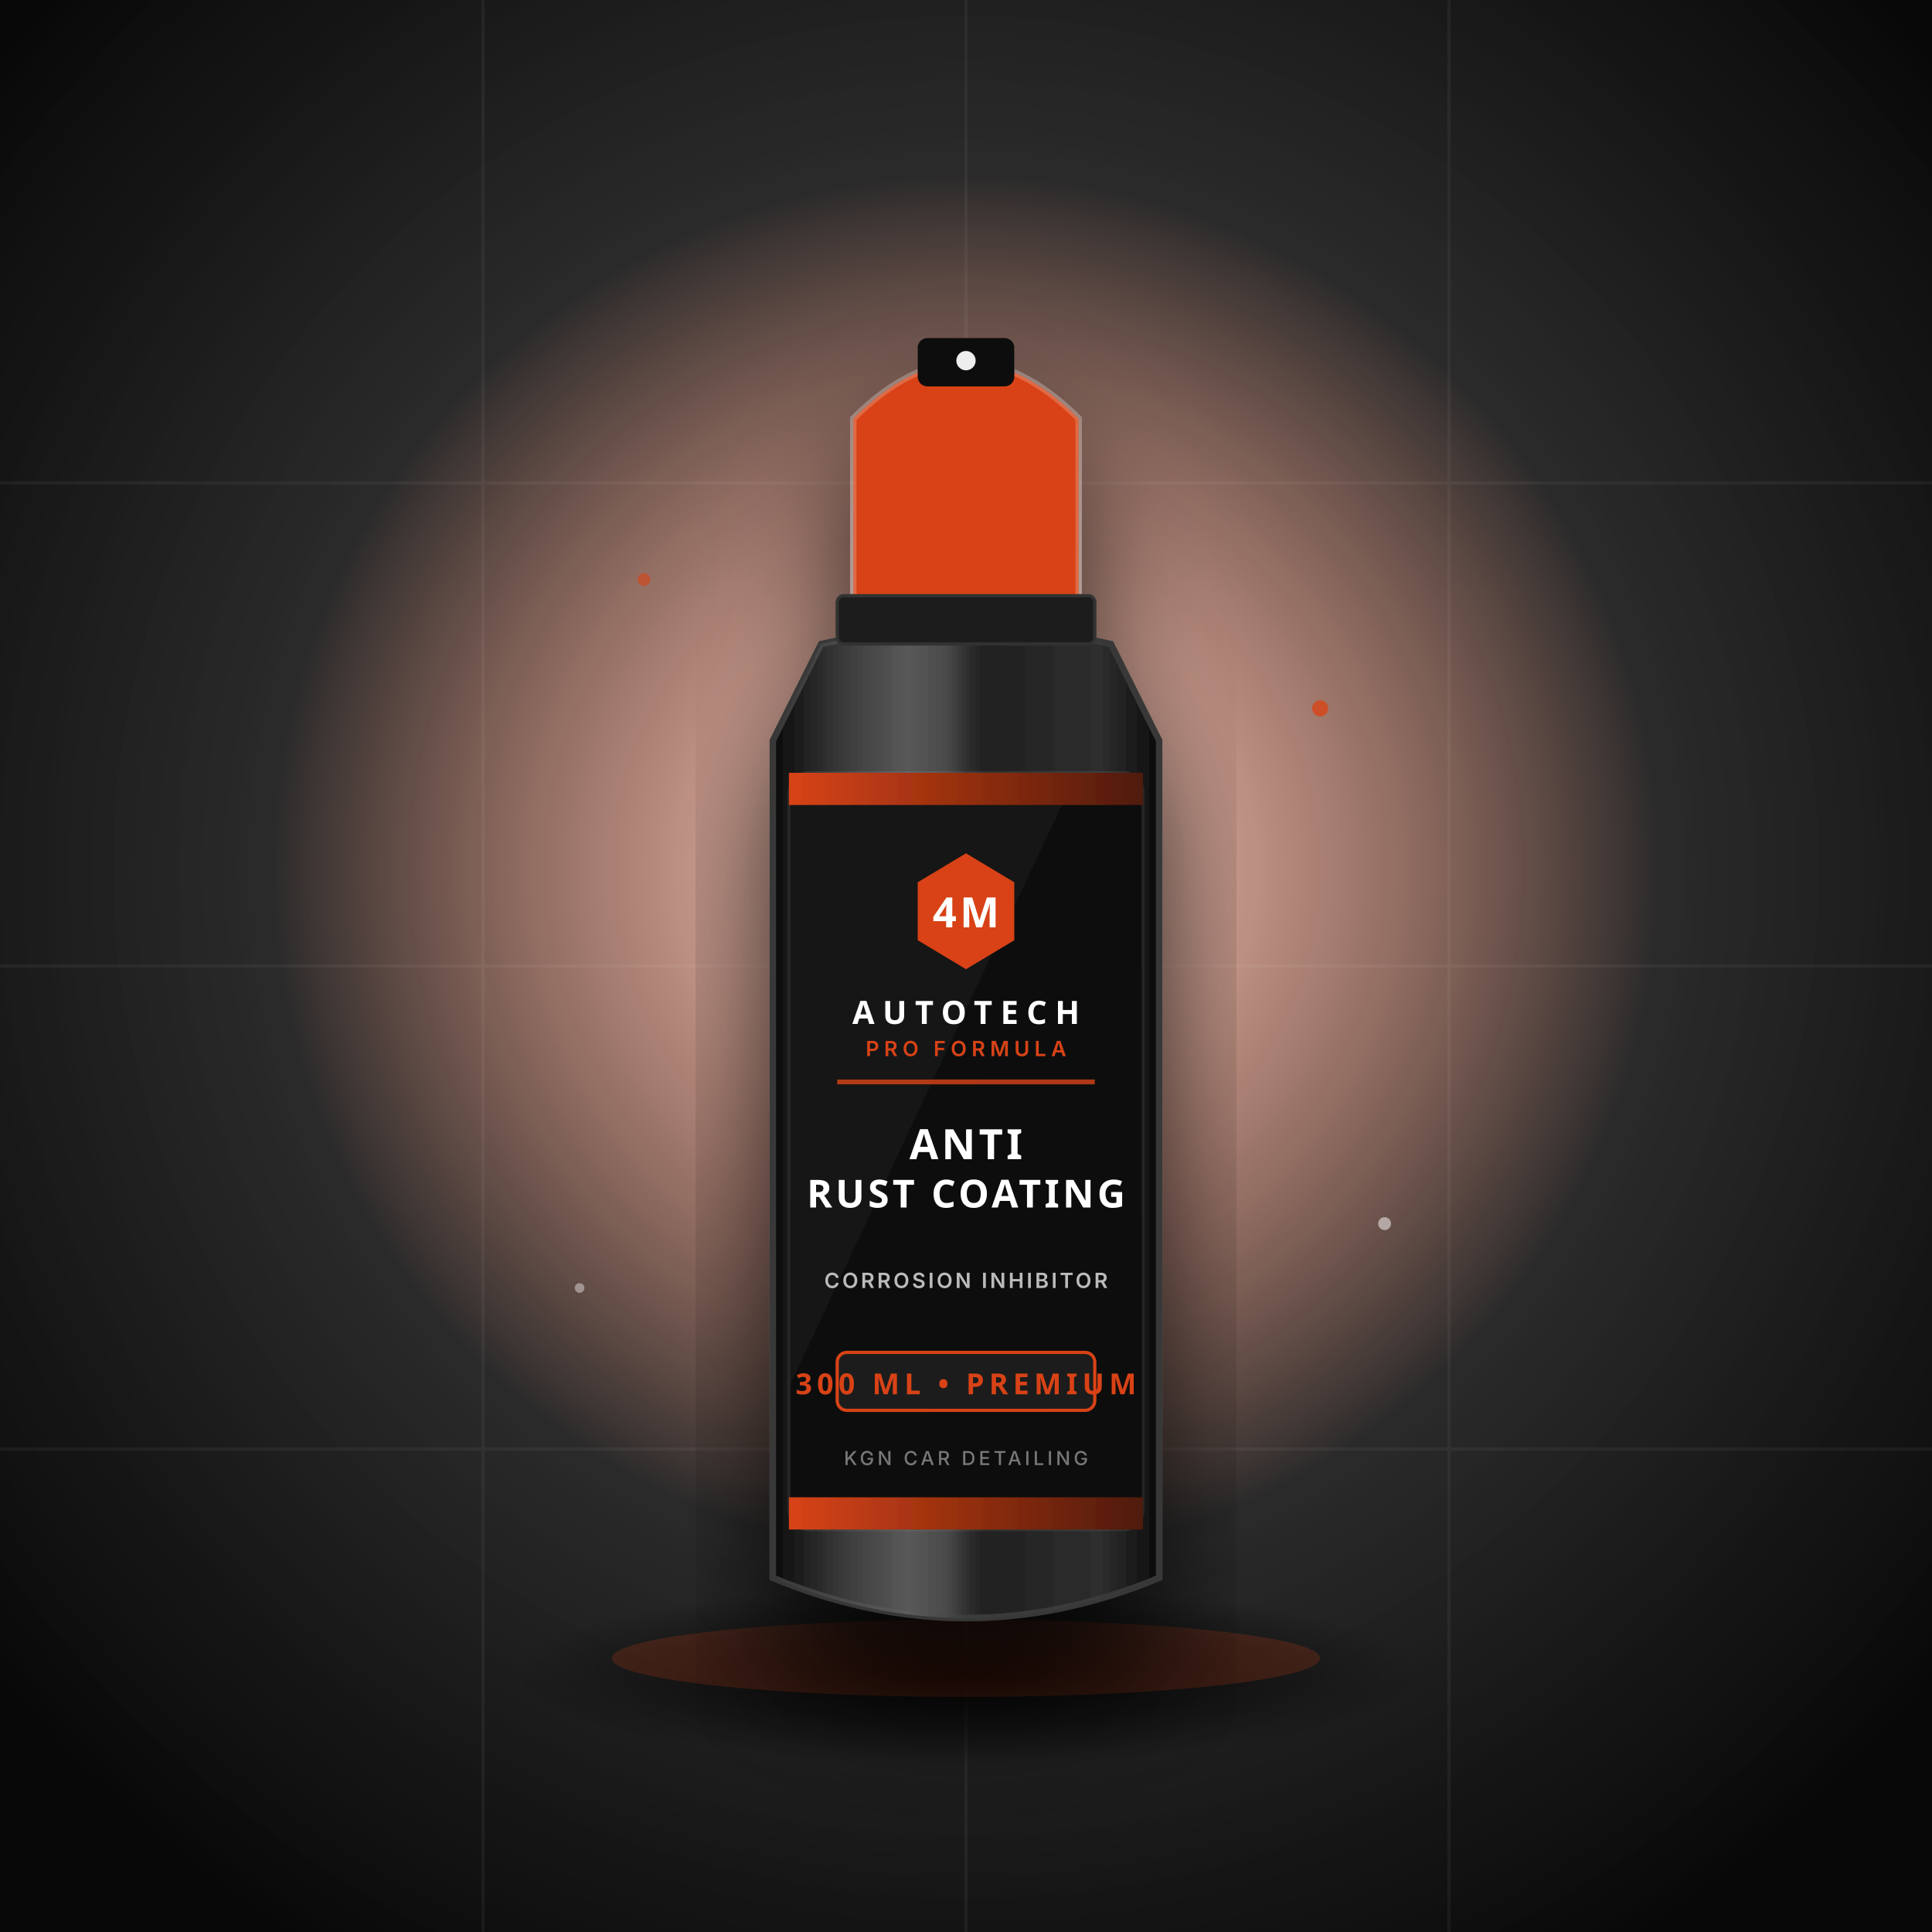
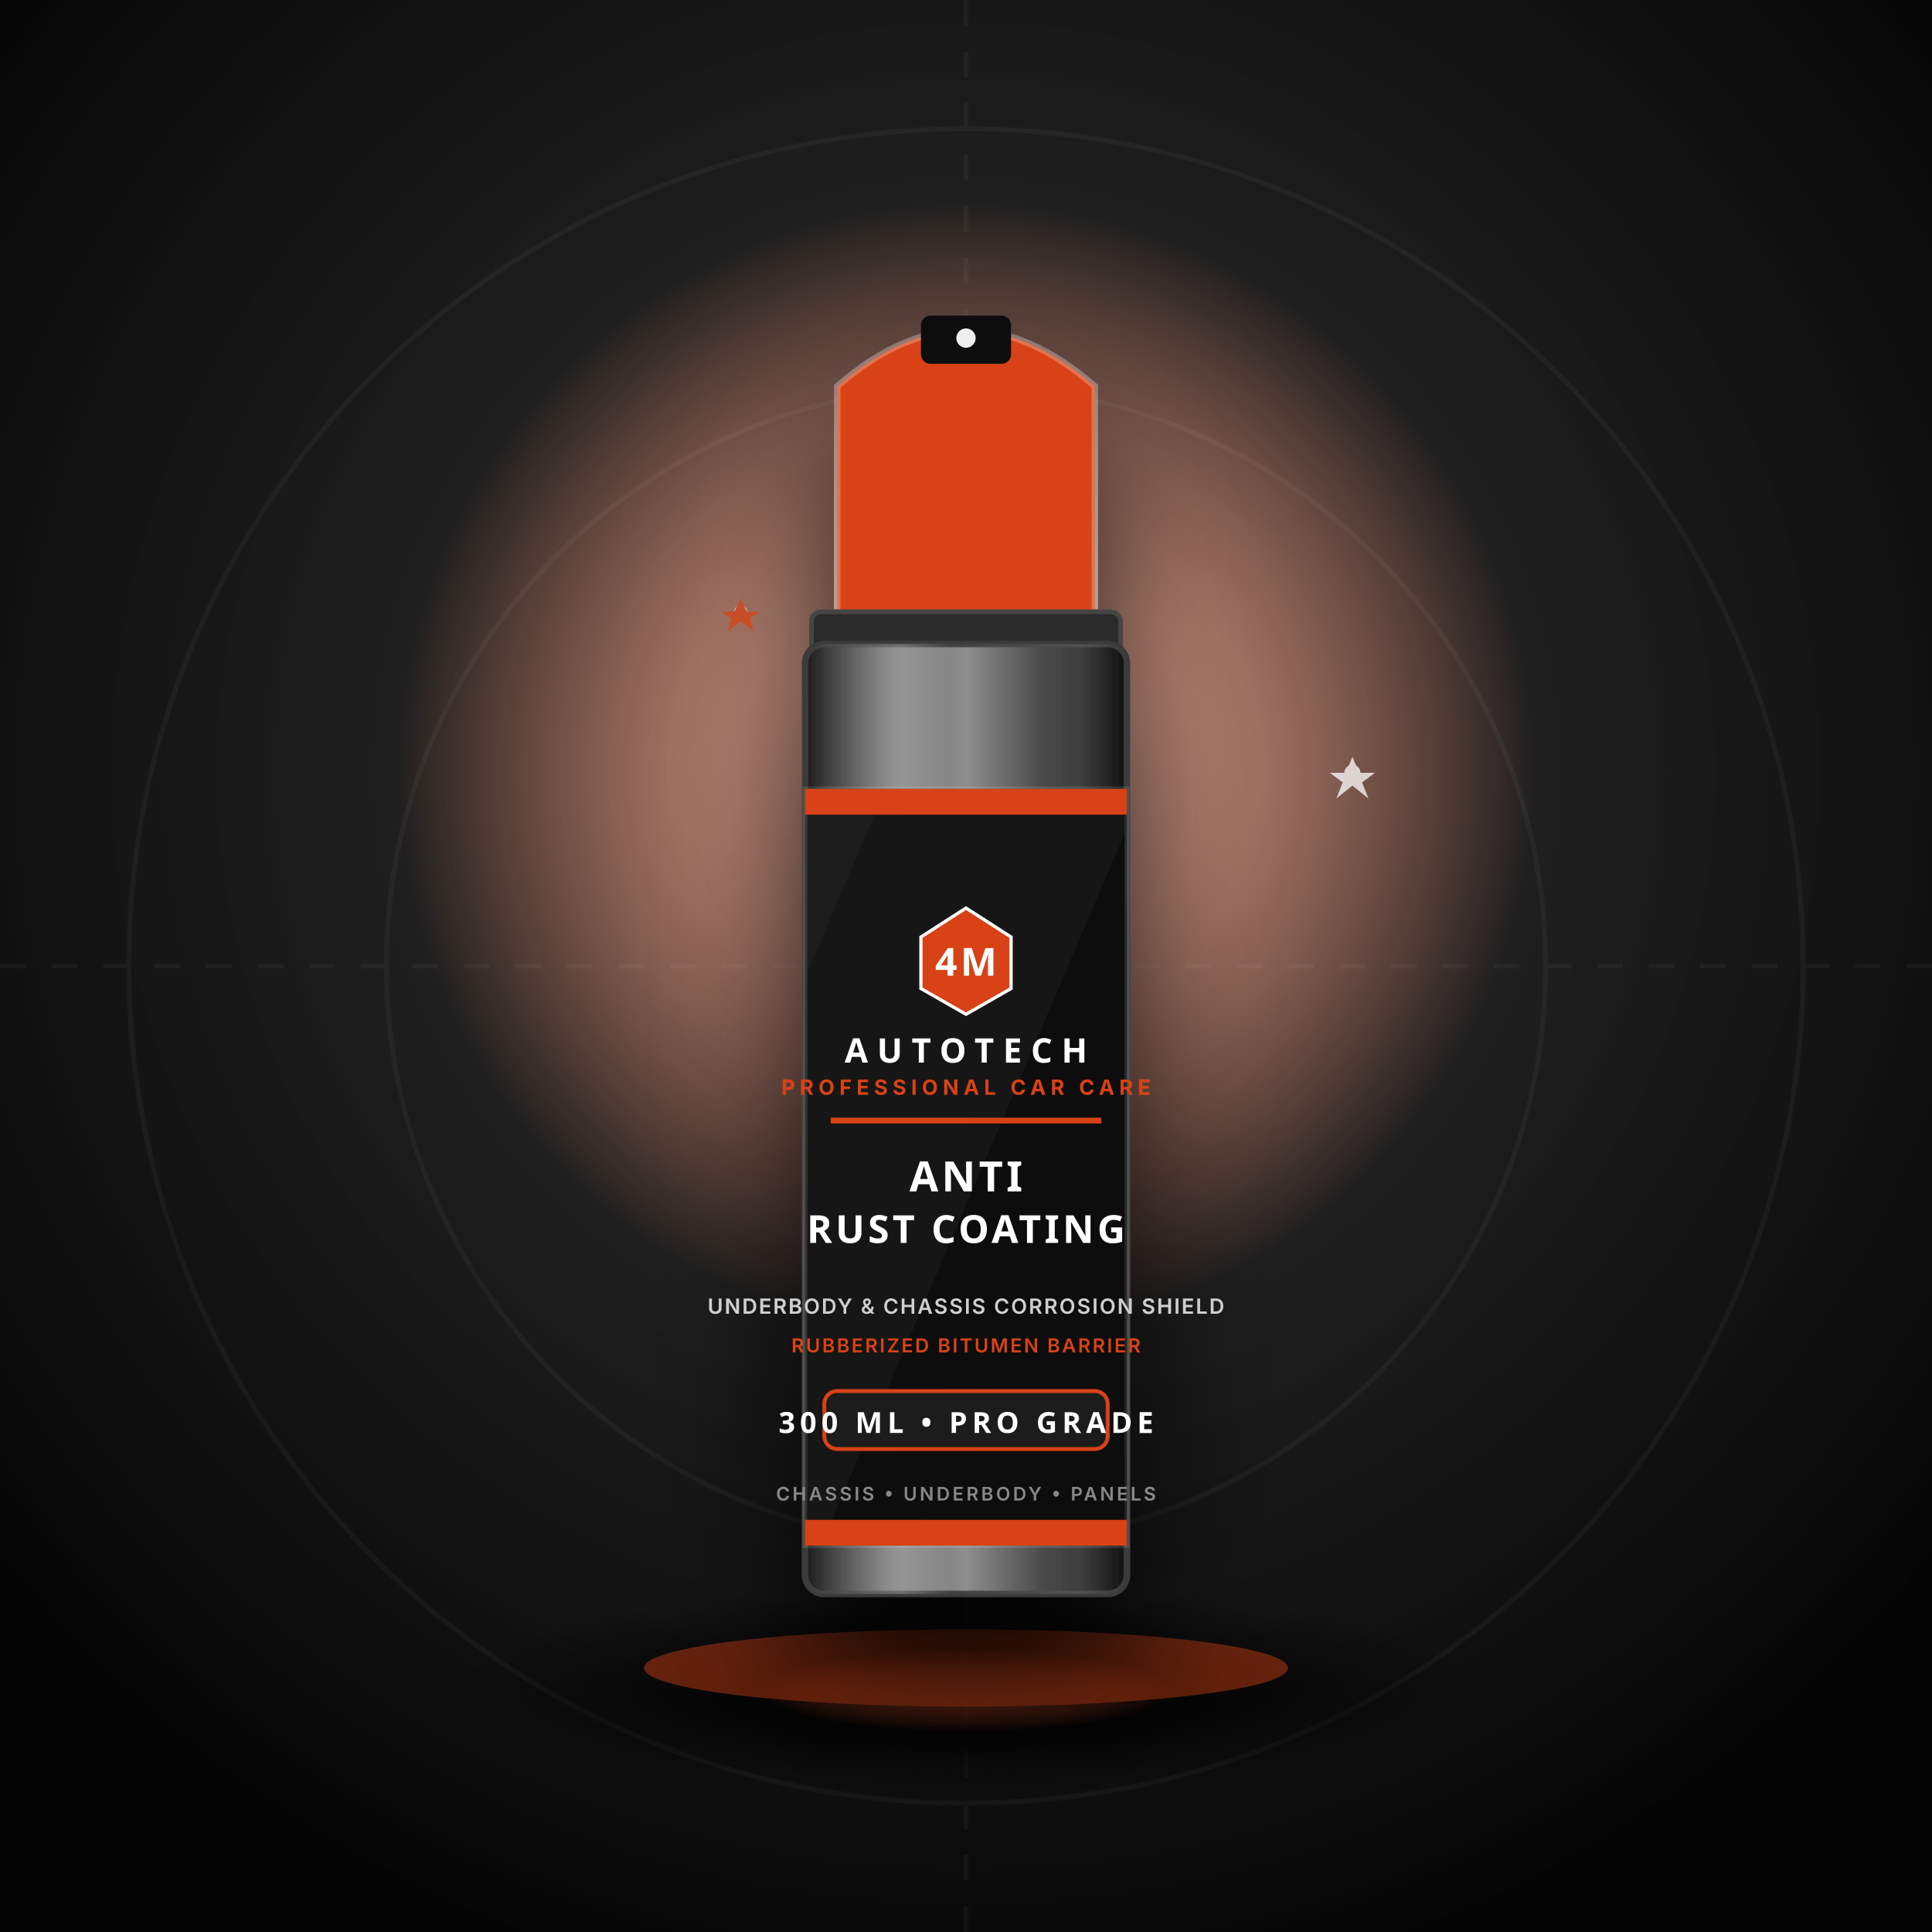
<svg xmlns="http://www.w3.org/2000/svg" viewBox="0 0 600 600" width="100%" height="100%">
  <defs>
-     <radialGradient id="bgGlow" cx="50%" cy="45%" r="65%">
-       <stop offset="0%" stop-color="#D84315" stop-opacity="0.22" />
-       <stop offset="55%" stop-color="#141414" stop-opacity="0.9" />
-       <stop offset="100%" stop-color="#080808" stop-opacity="1" />
+     <radialGradient id="backdropGlow" cx="50%" cy="40%" r="65%">
+       <stop offset="0%" stop-color="#D84315" stop-opacity="0.32" />
+       <stop offset="45%" stop-color="#141414" stop-opacity="0.95" />
+       <stop offset="100%" stop-color="#050505" stop-opacity="1" />
    </radialGradient>
-     <linearGradient id="bottleBody" x1="0%" y1="0%" x2="100%" y2="0%">
-       <stop offset="0%" stop-color="#0a0a0a" />
-       <stop offset="20%" stop-color="#282828" />
+     <linearGradient id="bodyGrad" x1="0%" y1="0%" x2="100%" y2="0%">
+       <stop offset="0%" stop-color="#080808" />
+       <stop offset="18%" stop-color="#242424" />
      <stop offset="45%" stop-color="#3c3c3c" />
-       <stop offset="55%" stop-color="#1c1c1c" />
-       <stop offset="85%" stop-color="#2c2c2c" />
-       <stop offset="100%" stop-color="#0c0c0c" />
-     </linearGradient>
-     <linearGradient id="labelGrad" x1="0%" y1="0%" x2="100%" y2="100%">
-       <stop offset="0%" stop-color="#181818" />
-       <stop offset="50%" stop-color="#101010" />
+       <stop offset="55%" stop-color="#181818" />
+       <stop offset="82%" stop-color="#2a2a2a" />
      <stop offset="100%" stop-color="#0a0a0a" />
    </linearGradient>
-     <linearGradient id="sheen" x1="0%" y1="0%" x2="100%" y2="0%">
+     <linearGradient id="metallicCan" x1="0%" y1="0%" x2="100%" y2="0%">
+       <stop offset="0%" stop-color="#1a1a1a" />
+       <stop offset="25%" stop-color="#666666" />
+       <stop offset="50%" stop-color="#888888" />
+       <stop offset="75%" stop-color="#333333" />
+       <stop offset="100%" stop-color="#111111" />
+     </linearGradient>
+     <linearGradient id="labelDarkGrad" x1="0%" y1="0%" x2="100%" y2="100%">
+       <stop offset="0%" stop-color="#1c1c1c" />
+       <stop offset="60%" stop-color="#101010" />
+       <stop offset="100%" stop-color="#070707" />
+     </linearGradient>
+     <linearGradient id="glassSheen" x1="0%" y1="0%" x2="100%" y2="0%">
      <stop offset="0%" stop-color="#fff" stop-opacity="0" />
-       <stop offset="35%" stop-color="#fff" stop-opacity="0.18" />
-       <stop offset="50%" stop-color="#fff" stop-opacity="0.02" />
+       <stop offset="30%" stop-color="#fff" stop-opacity="0.28" />
+       <stop offset="45%" stop-color="#fff" stop-opacity="0.04" />
+       <stop offset="85%" stop-color="#fff" stop-opacity="0.12" />
      <stop offset="100%" stop-color="#fff" stop-opacity="0" />
    </linearGradient>
-     <linearGradient id="brandAccent" x1="0%" y1="0%" x2="100%" y2="0%">
-       <stop offset="0%" stop-color="#D84315" />
-       <stop offset="100%" stop-color="#4E1A0B" />
-     </linearGradient>
-     <filter id="shadow" x="-20%" y="-20%" width="140%" height="140%">
-       <feDropShadow dx="0" dy="25" stdDeviation="20" flood-color="#000" flood-opacity="0.8" />
+     <filter id="softShadow" x="-25%" y="-20%" width="150%" height="150%">
+       <feDropShadow dx="0" dy="28" stdDeviation="22" flood-color="#000" flood-opacity="0.85" />
    </filter>
-     <radialGradient id="floorShadow" cx="50%" cy="50%" r="50%">
-       <stop offset="0%" stop-color="#000" stop-opacity="0.9" />
-       <stop offset="60%" stop-color="#000" stop-opacity="0.4" />
-       <stop offset="100%" stop-color="#000" stop-opacity="0" />
+     <radialGradient id="floorReflection" cx="50%" cy="50%" r="50%">
+       <stop offset="0%" stop-color="#D84315" stop-opacity="0.3" />
+       <stop offset="40%" stop-color="#000000" stop-opacity="0.8" />
+       <stop offset="100%" stop-color="#000000" stop-opacity="0" />
    </radialGradient>
  </defs>
-   <rect width="600" height="600" fill="url(#bgGlow)" />
-   <g opacity="0.05" stroke="#fff" stroke-width="1">
-     <line x1="0" y1="150" x2="600" y2="150" />
-     <line x1="0" y1="300" x2="600" y2="300" />
-     <line x1="0" y1="450" x2="600" y2="450" />
-     <line x1="150" y1="0" x2="150" y2="600" />
-     <line x1="300" y1="0" x2="300" y2="600" />
-     <line x1="450" y1="0" x2="450" y2="600" />
+   <rect width="600" height="600" fill="url(#backdropGlow)" />
+   <g opacity="0.04" stroke="#ffffff" stroke-width="1.5" fill="none">
+     <circle cx="300" cy="300" r="180" />
+     <circle cx="300" cy="300" r="260" />
+     <line x1="0" y1="300" x2="600" y2="300" stroke-dasharray="8 8" />
+     <line x1="300" y1="0" x2="300" y2="600" stroke-dasharray="8 8" />
  </g>
-   <ellipse cx="300" cy="520" rx="140" ry="28" fill="url(#floorShadow)" />
-   <ellipse cx="300" cy="515" rx="110" ry="12" fill="#D84315" opacity="0.2" />
-   <g filter="url(#shadow)">
-     <path d="M 255 200 Q 300 190 345 200 L 360 230 L 360 490 Q 300 515 240 490 L 240 230 Z" fill="url(#bottleBody)" stroke="#383838" stroke-width="2" />
-     <path d="M 255 200 Q 300 190 345 200 L 360 230 L 360 490 Q 300 515 240 490 L 240 230 Z" fill="url(#sheen)" />
-     <rect x="245" y="240" width="110" height="235" rx="6" fill="url(#labelGrad)" stroke="rgba(255,255,255,0.08)" stroke-width="1" />
-     <rect x="245" y="240" width="110" height="10" fill="url(#brandAccent)" />
-     <rect x="245" y="465" width="110" height="10" fill="url(#brandAccent)" />
-     <path d="M 265 130 Q 300 95 335 130 L 335 190 L 265 190 Z" fill="#D84315" stroke="rgba(255,255,255,0.2)" stroke-width="2" />
-     <rect x="285" y="105" width="30" height="15" rx="3" fill="#111" />
-     <circle cx="300" cy="112" r="3" fill="#eee" />
-     <rect x="260" y="185" width="80" height="15" rx="2" fill="#1f1f1f" stroke="#333" />
+   <ellipse cx="300" cy="525" rx="160" ry="32" fill="url(#floorReflection)" />
+   <ellipse cx="300" cy="518" rx="100" ry="12" fill="#D84315" opacity="0.45" />
+   <g filter="url(#softShadow)">
+     <g id="aerosolCap">
+       <path d="M 260 120 Q 300 85 340 120 L 340 195 L 260 195 Z" fill="#D84315" stroke="rgba(255,255,255,0.25)" stroke-width="2" />
+       <rect x="286" y="98" width="28" height="15" rx="3" fill="#111" />
+       <circle cx="300" cy="105" r="3" fill="#eee" />
+       <rect x="252" y="190" width="96" height="16" rx="3" fill="#2a2a2a" stroke="#444" stroke-width="1.5" />
+     </g>
+     <rect x="250" y="200" width="100" height="295" rx="6" fill="url(#metallicCan)" stroke="#3a3a3a" stroke-width="2" />
+     <rect x="250" y="200" width="100" height="295" rx="6" fill="url(#glassSheen)" />
+     <rect x="250" y="245" width="100" height="235" fill="url(#labelDarkGrad)" stroke="rgba(255,255,255,0.12)" stroke-width="1.5" />
+     <rect x="250" y="245" width="100" height="8" fill="#D84315" />
+     <rect x="250" y="472" width="100" height="8" fill="#D84315" />
    <g text-anchor="middle">
-       <polygon points="300,265 315,274 315,292 300,301 285,292 285,274" fill="#D84315" />
-       <text x="300" y="288" font-family="'Rajdhani', 'Impact', sans-serif" font-size="13" font-weight="900" fill="#ffffff" letter-spacing="1">4M</text>
-       <text x="300" y="318" font-family="'Rajdhani', 'Arial Black', sans-serif" font-size="10" font-weight="800" fill="#fff" letter-spacing="2.5">AUTOTECH</text>
-       <text x="300" y="328" font-family="'Inter', sans-serif" font-size="6.5" font-weight="600" fill="#D84315" letter-spacing="1.5">PRO FORMULA</text>
-       <line x1="260" y1="336" x2="340" y2="336" stroke="#D84315" stroke-width="1.5" opacity="0.8" />
-       <text x="300" y="360" font-family="'Rajdhani', 'Arial Black', sans-serif" font-size="13" font-weight="900" fill="#ffffff" letter-spacing="1">ANTI</text>
-       <text x="300" y="375" font-family="'Rajdhani', 'Arial Black', sans-serif" font-size="12" font-weight="900" fill="#ffffff" letter-spacing="1">RUST COATING</text>
-       <text x="300" y="400" font-family="'Inter', sans-serif" font-size="6.5" font-weight="600" fill="#bbb" letter-spacing="0.8">CORROSION INHIBITOR</text>
-       <rect x="260" y="420" width="80" height="18" rx="3" fill="#1e1e1e" stroke="#D84315" stroke-width="1" />
-       <text x="300" y="433" font-family="'Rajdhani', sans-serif" font-size="9" font-weight="700" fill="#D84315" letter-spacing="1.5">300 ML • PREMIUM</text>
-       <text x="300" y="455" font-family="'Inter', sans-serif" font-size="6" font-weight="500" fill="#777" letter-spacing="1">KGN CAR DETAILING</text>
+       <polygon points="300,282 314,291 314,307 300,315 286,307 286,291" fill="#D84315" stroke="#ffffff" stroke-width="1" />
+       <text x="300" y="303" font-family="'Rajdhani', 'Impact', sans-serif" font-size="12" font-weight="900" fill="#ffffff" letter-spacing="1">4M</text>
+       <text x="300" y="330" font-family="'Rajdhani', 'Arial Black', sans-serif" font-size="10.5" font-weight="800" fill="#ffffff" letter-spacing="2.8">AUTOTECH</text>
+       <text x="300" y="340" font-family="'Inter', sans-serif" font-size="6.5" font-weight="700" fill="#D84315" letter-spacing="1.5">PROFESSIONAL CAR CARE</text>
+       <line x1="258" y1="348" x2="342" y2="348" stroke="#D84315" stroke-width="1.8" />
+       <text x="300" y="370" font-family="'Rajdhani', 'Arial Black', sans-serif" font-size="13" font-weight="900" fill="#ffffff" letter-spacing="1">ANTI</text>
+       <text x="300" y="386" font-family="'Rajdhani', 'Arial Black', sans-serif" font-size="12" font-weight="900" fill="#ffffff" letter-spacing="1">RUST COATING</text>
+       <text x="300" y="408" font-family="'Inter', sans-serif" font-size="6.5" font-weight="600" fill="#cfcfcf" letter-spacing="0.5">UNDERBODY &amp; CHASSIS CORROSION SHIELD</text>
+       <text x="300" y="420" font-family="'Inter', sans-serif" font-size="6" font-weight="600" fill="#D84315" letter-spacing="0.6">RUBBERIZED BITUMEN BARRIER</text>
+       <rect x="256" y="432" width="88" height="18" rx="4" fill="#1c1c1c" stroke="#D84315" stroke-width="1.2" />
+       <text x="300" y="445" font-family="'Rajdhani', sans-serif" font-size="9" font-weight="800" fill="#ffffff" letter-spacing="1.5">300 ML • PRO GRADE</text>
+       <text x="300" y="466" font-family="'Inter', sans-serif" font-size="5.8" font-weight="600" fill="#888888" letter-spacing="0.8">CHASSIS • UNDERBODY • PANELS</text>
    </g>
  </g>
-   <circle cx="200" cy="180" r="2" fill="#D84315" opacity="0.6" />
-   <circle cx="410" cy="220" r="2.5" fill="#D84315" opacity="0.8" />
-   <circle cx="180" cy="400" r="1.5" fill="#fff" opacity="0.4" />
-   <circle cx="430" cy="380" r="2" fill="#fff" opacity="0.5" />
+   <g fill="#ffffff" opacity="0.75">
+     <circle cx="230" cy="190" r="2" />
+     <polygon points="230,186 232,190 236,190 233,192 234,196 230,193 226,196 227,192 224,190 228,190" fill="#D84315" />
+     <circle cx="420" cy="240" r="2.5" />
+     <polygon points="420,235 422,240 427,240 423,243 425,248 420,244 415,248 417,243 413,240 418,240" fill="#ffffff" />
+   </g>
</svg>
